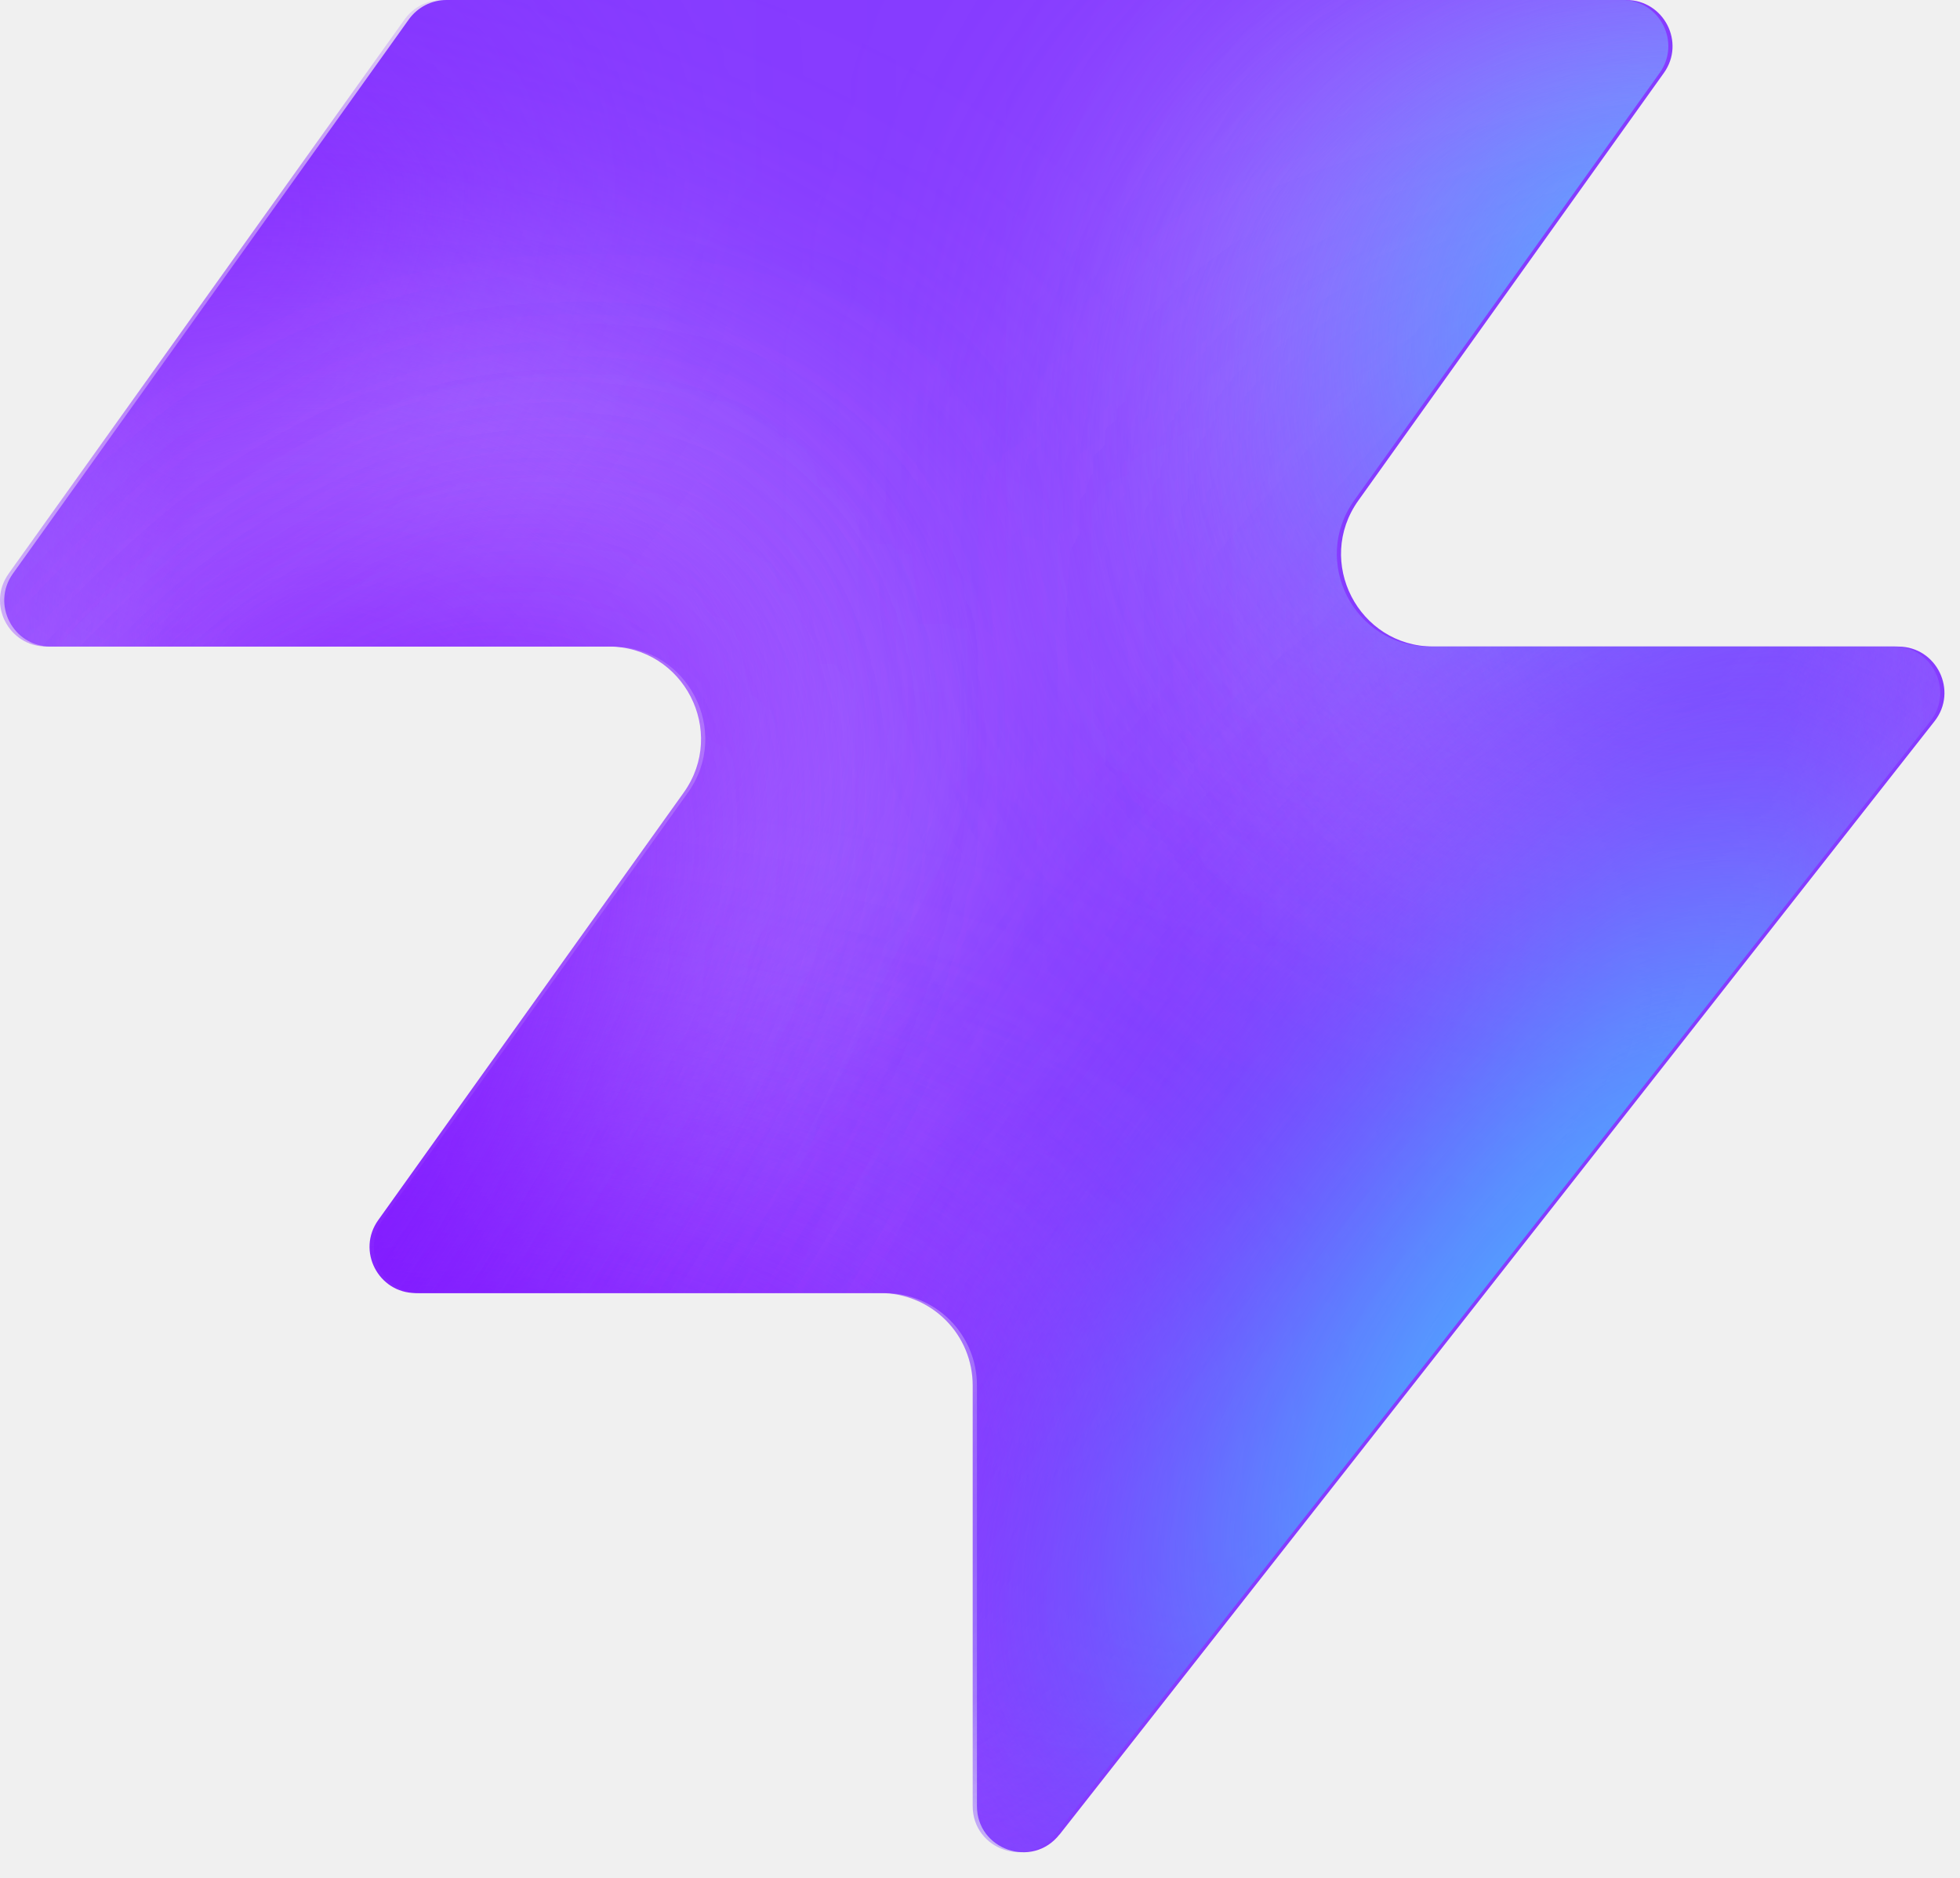
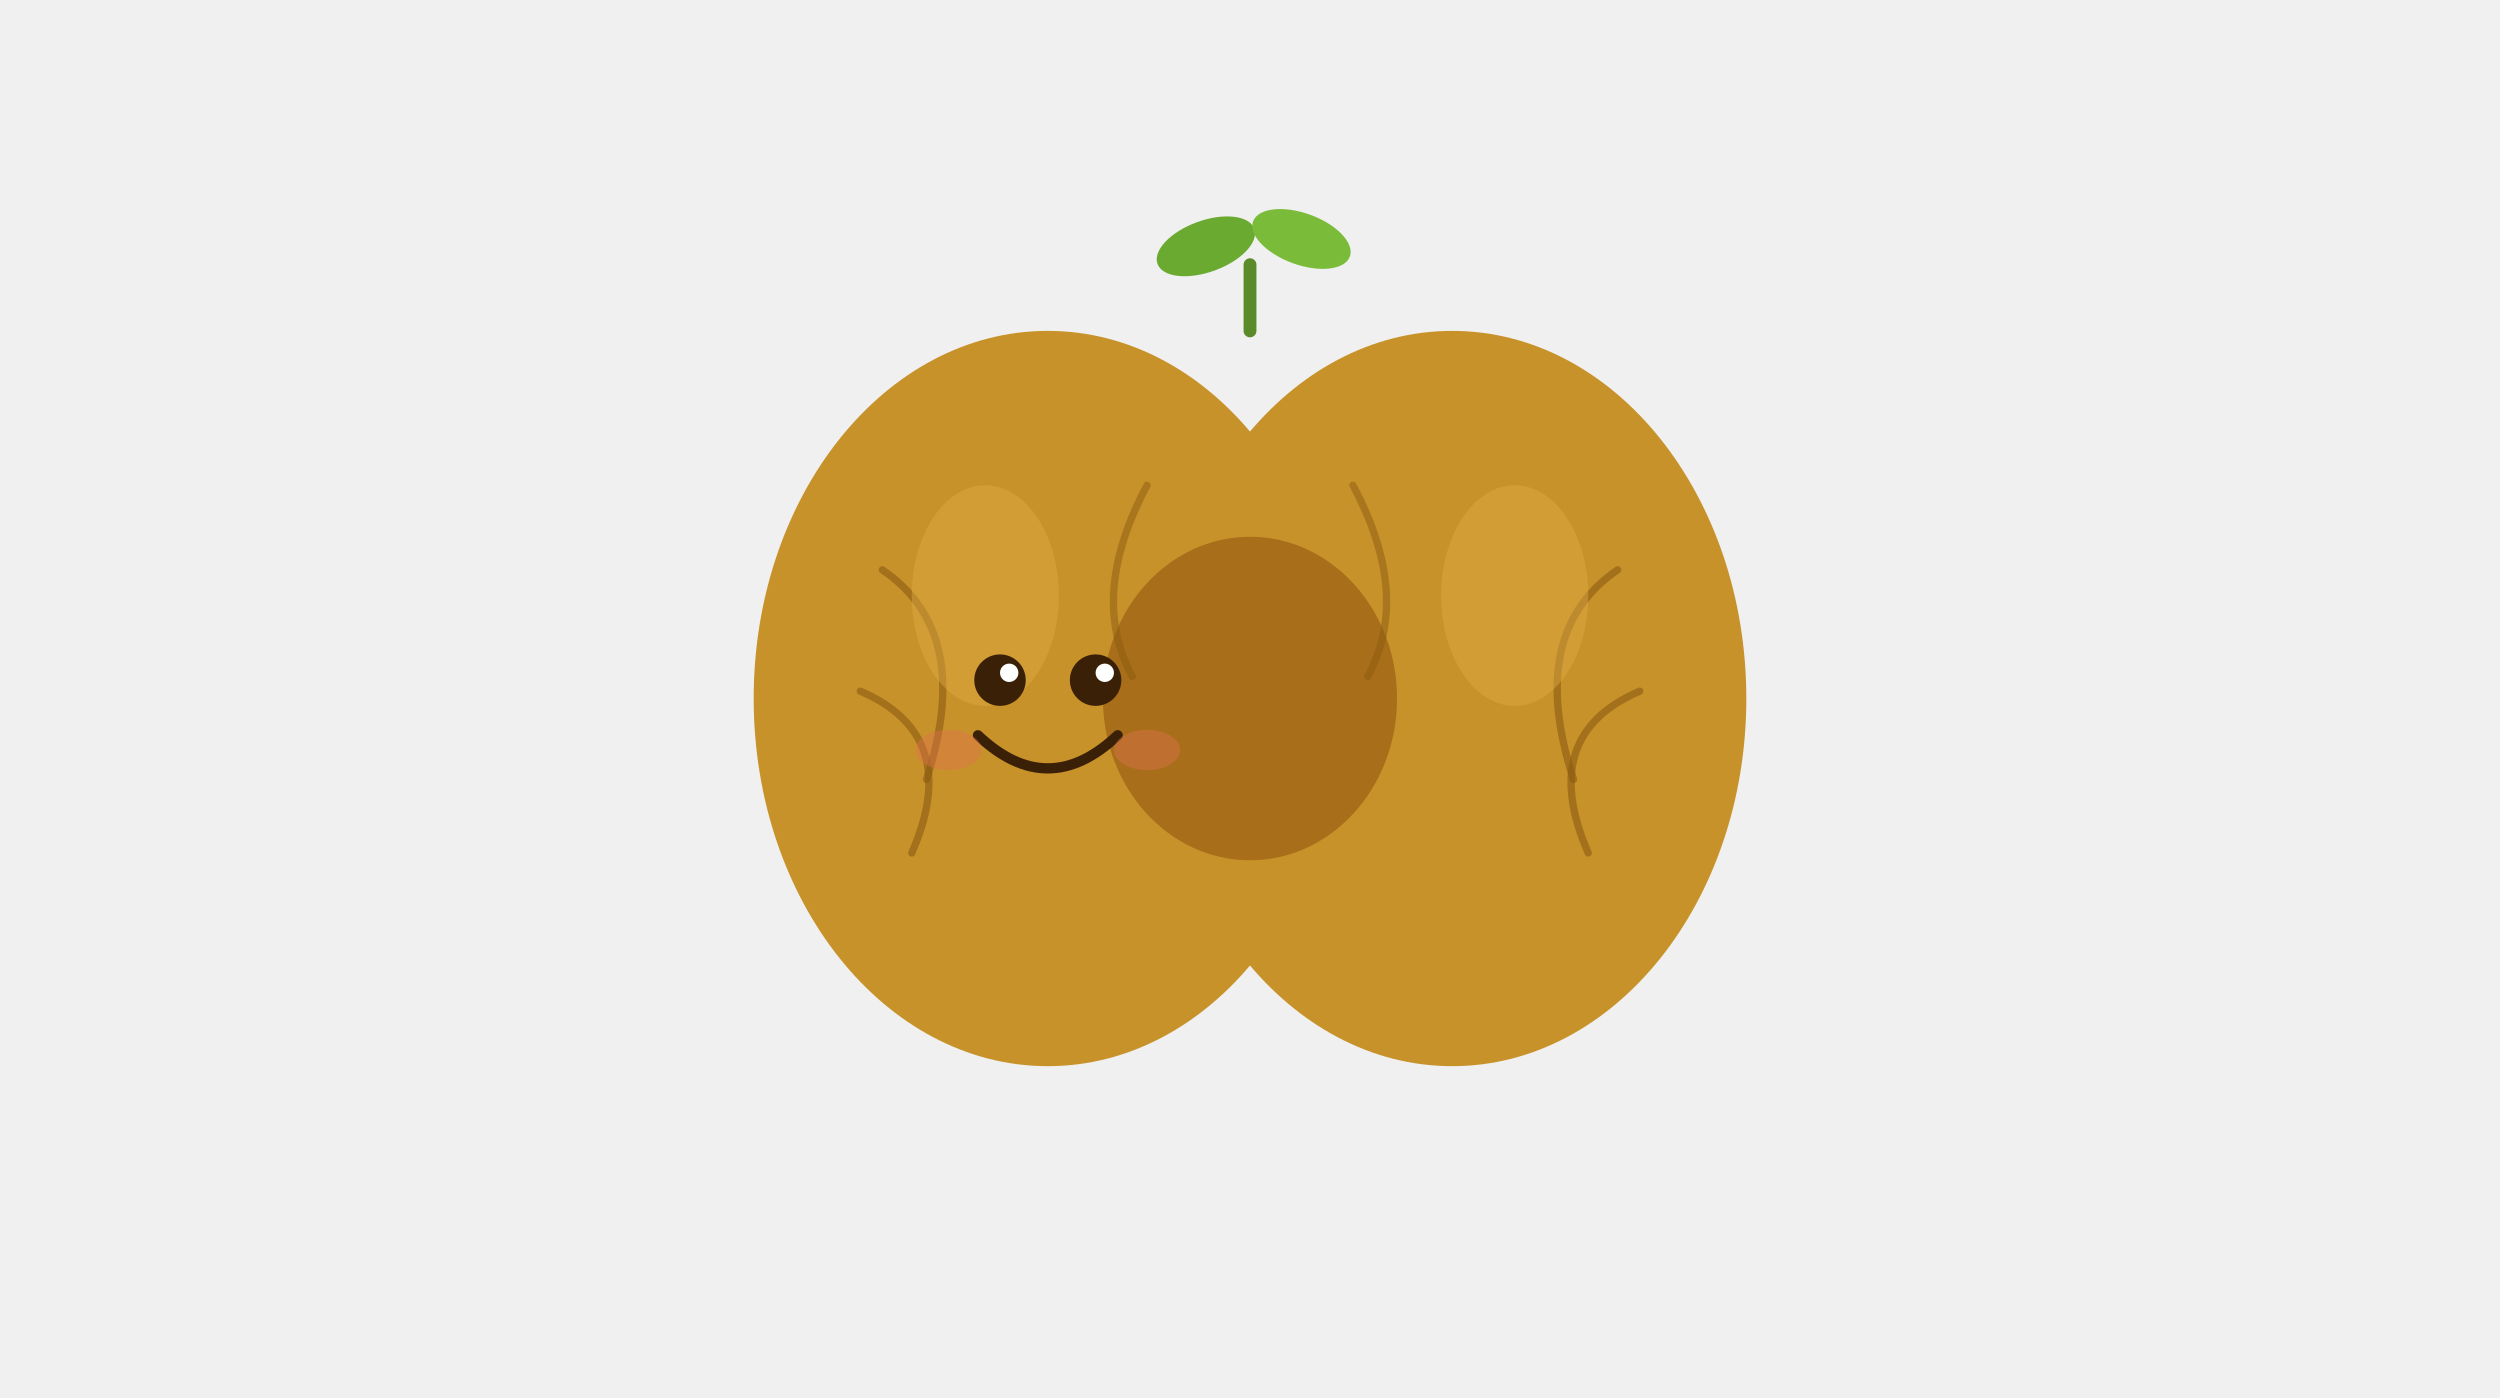
- <svg xmlns="http://www.w3.org/2000/svg" width="48" height="46" fill="none" viewBox="0 0 48 46">
-   <path fill="#863bff" d="M25.946 44.938c-.664.845-2.021.375-2.021-.698V33.937a2.26 2.26 0 0 0-2.262-2.262H10.287c-.92 0-1.456-1.04-.92-1.788l7.48-10.471c1.07-1.497 0-3.578-1.842-3.578H1.237c-.92 0-1.456-1.04-.92-1.788L10.013.474c.214-.297.556-.474.92-.474h28.894c.92 0 1.456 1.04.92 1.788l-7.48 10.471c-1.07 1.498 0 3.579 1.842 3.579h11.377c.943 0 1.473 1.088.89 1.83L25.947 44.94z" style="fill:#863bff;fill:color(display-p3 .525 .23 1);fill-opacity:1" />
-   <mask id="a" width="48" height="46" x="0" y="0" maskUnits="userSpaceOnUse" style="mask-type:alpha">
-     <path fill="#000" d="M25.842 44.938c-.664.844-2.021.375-2.021-.698V33.937a2.26 2.26 0 0 0-2.262-2.262H10.183c-.92 0-1.456-1.04-.92-1.788l7.48-10.471c1.07-1.498 0-3.579-1.842-3.579H1.133c-.92 0-1.456-1.04-.92-1.787L9.91.473c.214-.297.556-.474.92-.474h28.894c.92 0 1.456 1.04.92 1.788l-7.48 10.471c-1.07 1.498 0 3.578 1.842 3.578h11.377c.943 0 1.473 1.088.89 1.832L25.843 44.94z" style="fill:#000;fill-opacity:1" />
-   </mask>
-   <g mask="url(#a)">
-     <g filter="url(#b)">
-       <ellipse cx="5.508" cy="14.704" fill="#ede6ff" rx="5.508" ry="14.704" style="fill:#ede6ff;fill:color(display-p3 .927 .903 1);fill-opacity:1" transform="matrix(.00324 1 1 -.00324 -4.47 31.516)" />
-     </g>
-     <g filter="url(#c)">
-       <ellipse cx="10.399" cy="29.851" fill="#ede6ff" rx="10.399" ry="29.851" style="fill:#ede6ff;fill:color(display-p3 .927 .903 1);fill-opacity:1" transform="matrix(.00324 1 1 -.00324 -39.328 7.883)" />
-     </g>
-     <g filter="url(#d)">
-       <ellipse cx="5.508" cy="30.487" fill="#7e14ff" rx="5.508" ry="30.487" style="fill:#7e14ff;fill:color(display-p3 .492 .077 1);fill-opacity:1" transform="rotate(89.814 -25.913 -14.639)scale(1 -1)" />
-     </g>
-     <g filter="url(#e)">
-       <ellipse cx="5.508" cy="30.599" fill="#7e14ff" rx="5.508" ry="30.599" style="fill:#7e14ff;fill:color(display-p3 .492 .077 1);fill-opacity:1" transform="rotate(89.814 -32.644 -3.334)scale(1 -1)" />
-     </g>
-     <g filter="url(#f)">
-       <ellipse cx="5.508" cy="30.599" fill="#7e14ff" rx="5.508" ry="30.599" style="fill:#7e14ff;fill:color(display-p3 .492 .077 1);fill-opacity:1" transform="matrix(.00324 1 1 -.00324 -34.34 30.47)" />
-     </g>
-     <g filter="url(#g)">
-       <ellipse cx="14.072" cy="22.078" fill="#ede6ff" rx="14.072" ry="22.078" style="fill:#ede6ff;fill:color(display-p3 .927 .903 1);fill-opacity:1" transform="rotate(93.35 24.506 48.493)scale(-1 1)" />
-     </g>
-     <g filter="url(#h)">
-       <ellipse cx="3.47" cy="21.501" fill="#7e14ff" rx="3.47" ry="21.501" style="fill:#7e14ff;fill:color(display-p3 .492 .077 1);fill-opacity:1" transform="rotate(89.009 28.708 47.59)scale(-1 1)" />
-     </g>
-     <g filter="url(#i)">
-       <ellipse cx="3.47" cy="21.501" fill="#7e14ff" rx="3.47" ry="21.501" style="fill:#7e14ff;fill:color(display-p3 .492 .077 1);fill-opacity:1" transform="rotate(89.009 28.708 47.59)scale(-1 1)" />
-     </g>
-     <g filter="url(#j)">
-       <ellipse cx=".387" cy="8.972" fill="#7e14ff" rx="4.407" ry="29.108" style="fill:#7e14ff;fill:color(display-p3 .492 .077 1);fill-opacity:1" transform="rotate(39.51 .387 8.972)" />
-     </g>
-     <g filter="url(#k)">
-       <ellipse cx="47.523" cy="-6.092" fill="#7e14ff" rx="4.407" ry="29.108" style="fill:#7e14ff;fill:color(display-p3 .492 .077 1);fill-opacity:1" transform="rotate(37.892 47.523 -6.092)" />
-     </g>
-     <g filter="url(#l)">
-       <ellipse cx="41.412" cy="6.333" fill="#47bfff" rx="5.971" ry="9.665" style="fill:#47bfff;fill:color(display-p3 .28 .748 1);fill-opacity:1" transform="rotate(37.892 41.412 6.333)" />
-     </g>
-     <g filter="url(#m)">
-       <ellipse cx="-1.879" cy="38.332" fill="#7e14ff" rx="4.407" ry="29.108" style="fill:#7e14ff;fill:color(display-p3 .492 .077 1);fill-opacity:1" transform="rotate(37.892 -1.88 38.332)" />
-     </g>
-     <g filter="url(#n)">
-       <ellipse cx="-1.879" cy="38.332" fill="#7e14ff" rx="4.407" ry="29.108" style="fill:#7e14ff;fill:color(display-p3 .492 .077 1);fill-opacity:1" transform="rotate(37.892 -1.88 38.332)" />
-     </g>
-     <g filter="url(#o)">
-       <ellipse cx="35.651" cy="29.907" fill="#7e14ff" rx="4.407" ry="29.108" style="fill:#7e14ff;fill:color(display-p3 .492 .077 1);fill-opacity:1" transform="rotate(37.892 35.651 29.907)" />
-     </g>
-     <g filter="url(#p)">
-       <ellipse cx="38.418" cy="32.4" fill="#47bfff" rx="5.971" ry="15.297" style="fill:#47bfff;fill:color(display-p3 .28 .748 1);fill-opacity:1" transform="rotate(37.892 38.418 32.4)" />
-     </g>
-   </g>
-   <defs>
-     <filter id="b" width="60.045" height="41.654" x="-19.77" y="16.149" color-interpolation-filters="sRGB" filterUnits="userSpaceOnUse">
-       <feFlood flood-opacity="0" result="BackgroundImageFix" />
-       <feBlend in="SourceGraphic" in2="BackgroundImageFix" result="shape" />
-       <feGaussianBlur result="effect1_foregroundBlur_2002_17158" stdDeviation="7.659" />
-     </filter>
-     <filter id="c" width="90.34" height="51.437" x="-54.613" y="-7.533" color-interpolation-filters="sRGB" filterUnits="userSpaceOnUse">
-       <feFlood flood-opacity="0" result="BackgroundImageFix" />
-       <feBlend in="SourceGraphic" in2="BackgroundImageFix" result="shape" />
-       <feGaussianBlur result="effect1_foregroundBlur_2002_17158" stdDeviation="7.659" />
-     </filter>
-     <filter id="d" width="79.355" height="29.4" x="-49.64" y="2.03" color-interpolation-filters="sRGB" filterUnits="userSpaceOnUse">
-       <feFlood flood-opacity="0" result="BackgroundImageFix" />
-       <feBlend in="SourceGraphic" in2="BackgroundImageFix" result="shape" />
-       <feGaussianBlur result="effect1_foregroundBlur_2002_17158" stdDeviation="4.596" />
-     </filter>
-     <filter id="e" width="79.579" height="29.4" x="-45.045" y="20.029" color-interpolation-filters="sRGB" filterUnits="userSpaceOnUse">
-       <feFlood flood-opacity="0" result="BackgroundImageFix" />
-       <feBlend in="SourceGraphic" in2="BackgroundImageFix" result="shape" />
-       <feGaussianBlur result="effect1_foregroundBlur_2002_17158" stdDeviation="4.596" />
-     </filter>
-     <filter id="f" width="79.579" height="29.4" x="-43.513" y="21.178" color-interpolation-filters="sRGB" filterUnits="userSpaceOnUse">
-       <feFlood flood-opacity="0" result="BackgroundImageFix" />
-       <feBlend in="SourceGraphic" in2="BackgroundImageFix" result="shape" />
-       <feGaussianBlur result="effect1_foregroundBlur_2002_17158" stdDeviation="4.596" />
-     </filter>
-     <filter id="g" width="74.749" height="58.852" x="15.756" y="-17.901" color-interpolation-filters="sRGB" filterUnits="userSpaceOnUse">
-       <feFlood flood-opacity="0" result="BackgroundImageFix" />
-       <feBlend in="SourceGraphic" in2="BackgroundImageFix" result="shape" />
-       <feGaussianBlur result="effect1_foregroundBlur_2002_17158" stdDeviation="7.659" />
-     </filter>
-     <filter id="h" width="61.377" height="25.362" x="23.548" y="2.284" color-interpolation-filters="sRGB" filterUnits="userSpaceOnUse">
-       <feFlood flood-opacity="0" result="BackgroundImageFix" />
-       <feBlend in="SourceGraphic" in2="BackgroundImageFix" result="shape" />
-       <feGaussianBlur result="effect1_foregroundBlur_2002_17158" stdDeviation="4.596" />
-     </filter>
-     <filter id="i" width="61.377" height="25.362" x="23.548" y="2.284" color-interpolation-filters="sRGB" filterUnits="userSpaceOnUse">
-       <feFlood flood-opacity="0" result="BackgroundImageFix" />
-       <feBlend in="SourceGraphic" in2="BackgroundImageFix" result="shape" />
-       <feGaussianBlur result="effect1_foregroundBlur_2002_17158" stdDeviation="4.596" />
-     </filter>
-     <filter id="j" width="56.045" height="63.649" x="-27.636" y="-22.853" color-interpolation-filters="sRGB" filterUnits="userSpaceOnUse">
-       <feFlood flood-opacity="0" result="BackgroundImageFix" />
-       <feBlend in="SourceGraphic" in2="BackgroundImageFix" result="shape" />
-       <feGaussianBlur result="effect1_foregroundBlur_2002_17158" stdDeviation="4.596" />
-     </filter>
-     <filter id="k" width="54.814" height="64.646" x="20.116" y="-38.415" color-interpolation-filters="sRGB" filterUnits="userSpaceOnUse">
-       <feFlood flood-opacity="0" result="BackgroundImageFix" />
-       <feBlend in="SourceGraphic" in2="BackgroundImageFix" result="shape" />
-       <feGaussianBlur result="effect1_foregroundBlur_2002_17158" stdDeviation="4.596" />
-     </filter>
-     <filter id="l" width="33.541" height="35.313" x="24.641" y="-11.323" color-interpolation-filters="sRGB" filterUnits="userSpaceOnUse">
-       <feFlood flood-opacity="0" result="BackgroundImageFix" />
-       <feBlend in="SourceGraphic" in2="BackgroundImageFix" result="shape" />
-       <feGaussianBlur result="effect1_foregroundBlur_2002_17158" stdDeviation="4.596" />
-     </filter>
-     <filter id="m" width="54.814" height="64.646" x="-29.286" y="6.009" color-interpolation-filters="sRGB" filterUnits="userSpaceOnUse">
-       <feFlood flood-opacity="0" result="BackgroundImageFix" />
-       <feBlend in="SourceGraphic" in2="BackgroundImageFix" result="shape" />
-       <feGaussianBlur result="effect1_foregroundBlur_2002_17158" stdDeviation="4.596" />
-     </filter>
-     <filter id="n" width="54.814" height="64.646" x="-29.286" y="6.009" color-interpolation-filters="sRGB" filterUnits="userSpaceOnUse">
-       <feFlood flood-opacity="0" result="BackgroundImageFix" />
-       <feBlend in="SourceGraphic" in2="BackgroundImageFix" result="shape" />
-       <feGaussianBlur result="effect1_foregroundBlur_2002_17158" stdDeviation="4.596" />
-     </filter>
-     <filter id="o" width="54.814" height="64.646" x="8.244" y="-2.416" color-interpolation-filters="sRGB" filterUnits="userSpaceOnUse">
-       <feFlood flood-opacity="0" result="BackgroundImageFix" />
-       <feBlend in="SourceGraphic" in2="BackgroundImageFix" result="shape" />
-       <feGaussianBlur result="effect1_foregroundBlur_2002_17158" stdDeviation="4.596" />
-     </filter>
-     <filter id="p" width="39.409" height="43.623" x="18.713" y="10.588" color-interpolation-filters="sRGB" filterUnits="userSpaceOnUse">
-       <feFlood flood-opacity="0" result="BackgroundImageFix" />
-       <feBlend in="SourceGraphic" in2="BackgroundImageFix" result="shape" />
-       <feGaussianBlur result="effect1_foregroundBlur_2002_17158" stdDeviation="4.596" />
-     </filter>
-   </defs>
+ <svg xmlns="http://www.w3.org/2000/svg" width="100%" viewBox="0 0 680 380" role="img" style="">
+   <ellipse cx="285" cy="190" rx="80" ry="100" fill="#C8922A" style="fill:rgb(200, 146, 42);stroke:none;color:rgb(255, 255, 255);stroke-width:1px;stroke-linecap:butt;stroke-linejoin:miter;opacity:1;font-family:&quot;Anthropic Sans&quot;, -apple-system, BlinkMacSystemFont, &quot;Segoe UI&quot;, sans-serif;font-size:16px;font-weight:400;text-anchor:start;dominant-baseline:auto" />
+   <ellipse cx="395" cy="190" rx="80" ry="100" fill="#C8922A" style="fill:rgb(200, 146, 42);stroke:none;color:rgb(255, 255, 255);stroke-width:1px;stroke-linecap:butt;stroke-linejoin:miter;opacity:1;font-family:&quot;Anthropic Sans&quot;, -apple-system, BlinkMacSystemFont, &quot;Segoe UI&quot;, sans-serif;font-size:16px;font-weight:400;text-anchor:start;dominant-baseline:auto" />
+   <rect x="278" y="148" width="124" height="84" fill="#C8922A" rx="4" style="fill:rgb(200, 146, 42);stroke:none;color:rgb(255, 255, 255);stroke-width:1px;stroke-linecap:butt;stroke-linejoin:miter;opacity:1;font-family:&quot;Anthropic Sans&quot;, -apple-system, BlinkMacSystemFont, &quot;Segoe UI&quot;, sans-serif;font-size:16px;font-weight:400;text-anchor:start;dominant-baseline:auto" />
+   <ellipse cx="340" cy="190" rx="40" ry="44" fill="#A86E1A" style="fill:rgb(168, 110, 26);stroke:none;color:rgb(255, 255, 255);stroke-width:1px;stroke-linecap:butt;stroke-linejoin:miter;opacity:1;font-family:&quot;Anthropic Sans&quot;, -apple-system, BlinkMacSystemFont, &quot;Segoe UI&quot;, sans-serif;font-size:16px;font-weight:400;text-anchor:start;dominant-baseline:auto" />
+   <path d="M240 155 Q265 172 252 212" fill="none" stroke="#8B5A10" stroke-width="2" stroke-linecap="round" opacity="0.6" style="fill:none;stroke:rgb(139, 90, 16);color:rgb(255, 255, 255);stroke-width:2px;stroke-linecap:round;stroke-linejoin:miter;opacity:0.6;font-family:&quot;Anthropic Sans&quot;, -apple-system, BlinkMacSystemFont, &quot;Segoe UI&quot;, sans-serif;font-size:16px;font-weight:400;text-anchor:start;dominant-baseline:auto" />
+   <path d="M234 188 Q262 200 248 232" fill="none" stroke="#8B5A10" stroke-width="2" stroke-linecap="round" opacity="0.6" style="fill:none;stroke:rgb(139, 90, 16);color:rgb(255, 255, 255);stroke-width:2px;stroke-linecap:round;stroke-linejoin:miter;opacity:0.6;font-family:&quot;Anthropic Sans&quot;, -apple-system, BlinkMacSystemFont, &quot;Segoe UI&quot;, sans-serif;font-size:16px;font-weight:400;text-anchor:start;dominant-baseline:auto" />
+   <path d="M312 132 Q296 162 308 184" fill="none" stroke="#8B5A10" stroke-width="2" stroke-linecap="round" opacity="0.5" style="fill:none;stroke:rgb(139, 90, 16);color:rgb(255, 255, 255);stroke-width:2px;stroke-linecap:round;stroke-linejoin:miter;opacity:0.5;font-family:&quot;Anthropic Sans&quot;, -apple-system, BlinkMacSystemFont, &quot;Segoe UI&quot;, sans-serif;font-size:16px;font-weight:400;text-anchor:start;dominant-baseline:auto" />
+   <path d="M440 155 Q415 172 428 212" fill="none" stroke="#8B5A10" stroke-width="2" stroke-linecap="round" opacity="0.6" style="fill:none;stroke:rgb(139, 90, 16);color:rgb(255, 255, 255);stroke-width:2px;stroke-linecap:round;stroke-linejoin:miter;opacity:0.6;font-family:&quot;Anthropic Sans&quot;, -apple-system, BlinkMacSystemFont, &quot;Segoe UI&quot;, sans-serif;font-size:16px;font-weight:400;text-anchor:start;dominant-baseline:auto" />
+   <path d="M446 188 Q418 200 432 232" fill="none" stroke="#8B5A10" stroke-width="2" stroke-linecap="round" opacity="0.6" style="fill:none;stroke:rgb(139, 90, 16);color:rgb(255, 255, 255);stroke-width:2px;stroke-linecap:round;stroke-linejoin:miter;opacity:0.6;font-family:&quot;Anthropic Sans&quot;, -apple-system, BlinkMacSystemFont, &quot;Segoe UI&quot;, sans-serif;font-size:16px;font-weight:400;text-anchor:start;dominant-baseline:auto" />
+   <path d="M368 132 Q384 162 372 184" fill="none" stroke="#8B5A10" stroke-width="2" stroke-linecap="round" opacity="0.5" style="fill:none;stroke:rgb(139, 90, 16);color:rgb(255, 255, 255);stroke-width:2px;stroke-linecap:round;stroke-linejoin:miter;opacity:0.5;font-family:&quot;Anthropic Sans&quot;, -apple-system, BlinkMacSystemFont, &quot;Segoe UI&quot;, sans-serif;font-size:16px;font-weight:400;text-anchor:start;dominant-baseline:auto" />
+   <ellipse cx="268" cy="162" rx="20" ry="30" fill="#E0AA45" opacity="0.45" style="fill:rgb(224, 170, 69);stroke:none;color:rgb(255, 255, 255);stroke-width:1px;stroke-linecap:butt;stroke-linejoin:miter;opacity:0.45;font-family:&quot;Anthropic Sans&quot;, -apple-system, BlinkMacSystemFont, &quot;Segoe UI&quot;, sans-serif;font-size:16px;font-weight:400;text-anchor:start;dominant-baseline:auto" />
+   <ellipse cx="412" cy="162" rx="20" ry="30" fill="#E0AA45" opacity="0.45" style="fill:rgb(224, 170, 69);stroke:none;color:rgb(255, 255, 255);stroke-width:1px;stroke-linecap:butt;stroke-linejoin:miter;opacity:0.45;font-family:&quot;Anthropic Sans&quot;, -apple-system, BlinkMacSystemFont, &quot;Segoe UI&quot;, sans-serif;font-size:16px;font-weight:400;text-anchor:start;dominant-baseline:auto" />
+   <circle cx="272" cy="185" r="7" fill="#3B2008" style="fill:rgb(59, 32, 8);stroke:none;color:rgb(255, 255, 255);stroke-width:1px;stroke-linecap:butt;stroke-linejoin:miter;opacity:1;font-family:&quot;Anthropic Sans&quot;, -apple-system, BlinkMacSystemFont, &quot;Segoe UI&quot;, sans-serif;font-size:16px;font-weight:400;text-anchor:start;dominant-baseline:auto" />
+   <circle cx="298" cy="185" r="7" fill="#3B2008" style="fill:rgb(59, 32, 8);stroke:none;color:rgb(255, 255, 255);stroke-width:1px;stroke-linecap:butt;stroke-linejoin:miter;opacity:1;font-family:&quot;Anthropic Sans&quot;, -apple-system, BlinkMacSystemFont, &quot;Segoe UI&quot;, sans-serif;font-size:16px;font-weight:400;text-anchor:start;dominant-baseline:auto" />
+   <circle cx="274.5" cy="183" r="2.5" fill="white" style="fill:rgb(255, 255, 255);stroke:none;color:rgb(255, 255, 255);stroke-width:1px;stroke-linecap:butt;stroke-linejoin:miter;opacity:1;font-family:&quot;Anthropic Sans&quot;, -apple-system, BlinkMacSystemFont, &quot;Segoe UI&quot;, sans-serif;font-size:16px;font-weight:400;text-anchor:start;dominant-baseline:auto" />
+   <circle cx="300.5" cy="183" r="2.5" fill="white" style="fill:rgb(255, 255, 255);stroke:none;color:rgb(255, 255, 255);stroke-width:1px;stroke-linecap:butt;stroke-linejoin:miter;opacity:1;font-family:&quot;Anthropic Sans&quot;, -apple-system, BlinkMacSystemFont, &quot;Segoe UI&quot;, sans-serif;font-size:16px;font-weight:400;text-anchor:start;dominant-baseline:auto" />
+   <path d="M266 200 Q285 218 304 200" fill="none" stroke="#3B2008" stroke-width="2.8" stroke-linecap="round" style="fill:none;stroke:rgb(59, 32, 8);color:rgb(255, 255, 255);stroke-width:2.8px;stroke-linecap:round;stroke-linejoin:miter;opacity:1;font-family:&quot;Anthropic Sans&quot;, -apple-system, BlinkMacSystemFont, &quot;Segoe UI&quot;, sans-serif;font-size:16px;font-weight:400;text-anchor:start;dominant-baseline:auto" />
+   <ellipse cx="258" cy="204" rx="9" ry="5.5" fill="#E07050" opacity="0.4" style="fill:rgb(224, 112, 80);stroke:none;color:rgb(255, 255, 255);stroke-width:1px;stroke-linecap:butt;stroke-linejoin:miter;opacity:0.4;font-family:&quot;Anthropic Sans&quot;, -apple-system, BlinkMacSystemFont, &quot;Segoe UI&quot;, sans-serif;font-size:16px;font-weight:400;text-anchor:start;dominant-baseline:auto" />
+   <ellipse cx="312" cy="204" rx="9" ry="5.5" fill="#E07050" opacity="0.4" style="fill:rgb(224, 112, 80);stroke:none;color:rgb(255, 255, 255);stroke-width:1px;stroke-linecap:butt;stroke-linejoin:miter;opacity:0.4;font-family:&quot;Anthropic Sans&quot;, -apple-system, BlinkMacSystemFont, &quot;Segoe UI&quot;, sans-serif;font-size:16px;font-weight:400;text-anchor:start;dominant-baseline:auto" />
+   <line x1="340" y1="90" x2="340" y2="72" stroke="#5A8A2A" stroke-width="3.5" stroke-linecap="round" style="fill:rgb(0, 0, 0);stroke:rgb(90, 138, 42);color:rgb(255, 255, 255);stroke-width:3.5px;stroke-linecap:round;stroke-linejoin:miter;opacity:1;font-family:&quot;Anthropic Sans&quot;, -apple-system, BlinkMacSystemFont, &quot;Segoe UI&quot;, sans-serif;font-size:16px;font-weight:400;text-anchor:start;dominant-baseline:auto" />
+   <ellipse cx="328" cy="67" rx="14" ry="7" fill="#6AAA30" transform="rotate(-20 328 67)" style="fill:rgb(106, 170, 48);stroke:none;color:rgb(255, 255, 255);stroke-width:1px;stroke-linecap:butt;stroke-linejoin:miter;opacity:1;font-family:&quot;Anthropic Sans&quot;, -apple-system, BlinkMacSystemFont, &quot;Segoe UI&quot;, sans-serif;font-size:16px;font-weight:400;text-anchor:start;dominant-baseline:auto" />
+   <ellipse cx="354" cy="65" rx="14" ry="7" fill="#7ABB3A" transform="rotate(20 354 65)" style="fill:rgb(122, 187, 58);stroke:none;color:rgb(255, 255, 255);stroke-width:1px;stroke-linecap:butt;stroke-linejoin:miter;opacity:1;font-family:&quot;Anthropic Sans&quot;, -apple-system, BlinkMacSystemFont, &quot;Segoe UI&quot;, sans-serif;font-size:16px;font-weight:400;text-anchor:start;dominant-baseline:auto" />
</svg>
